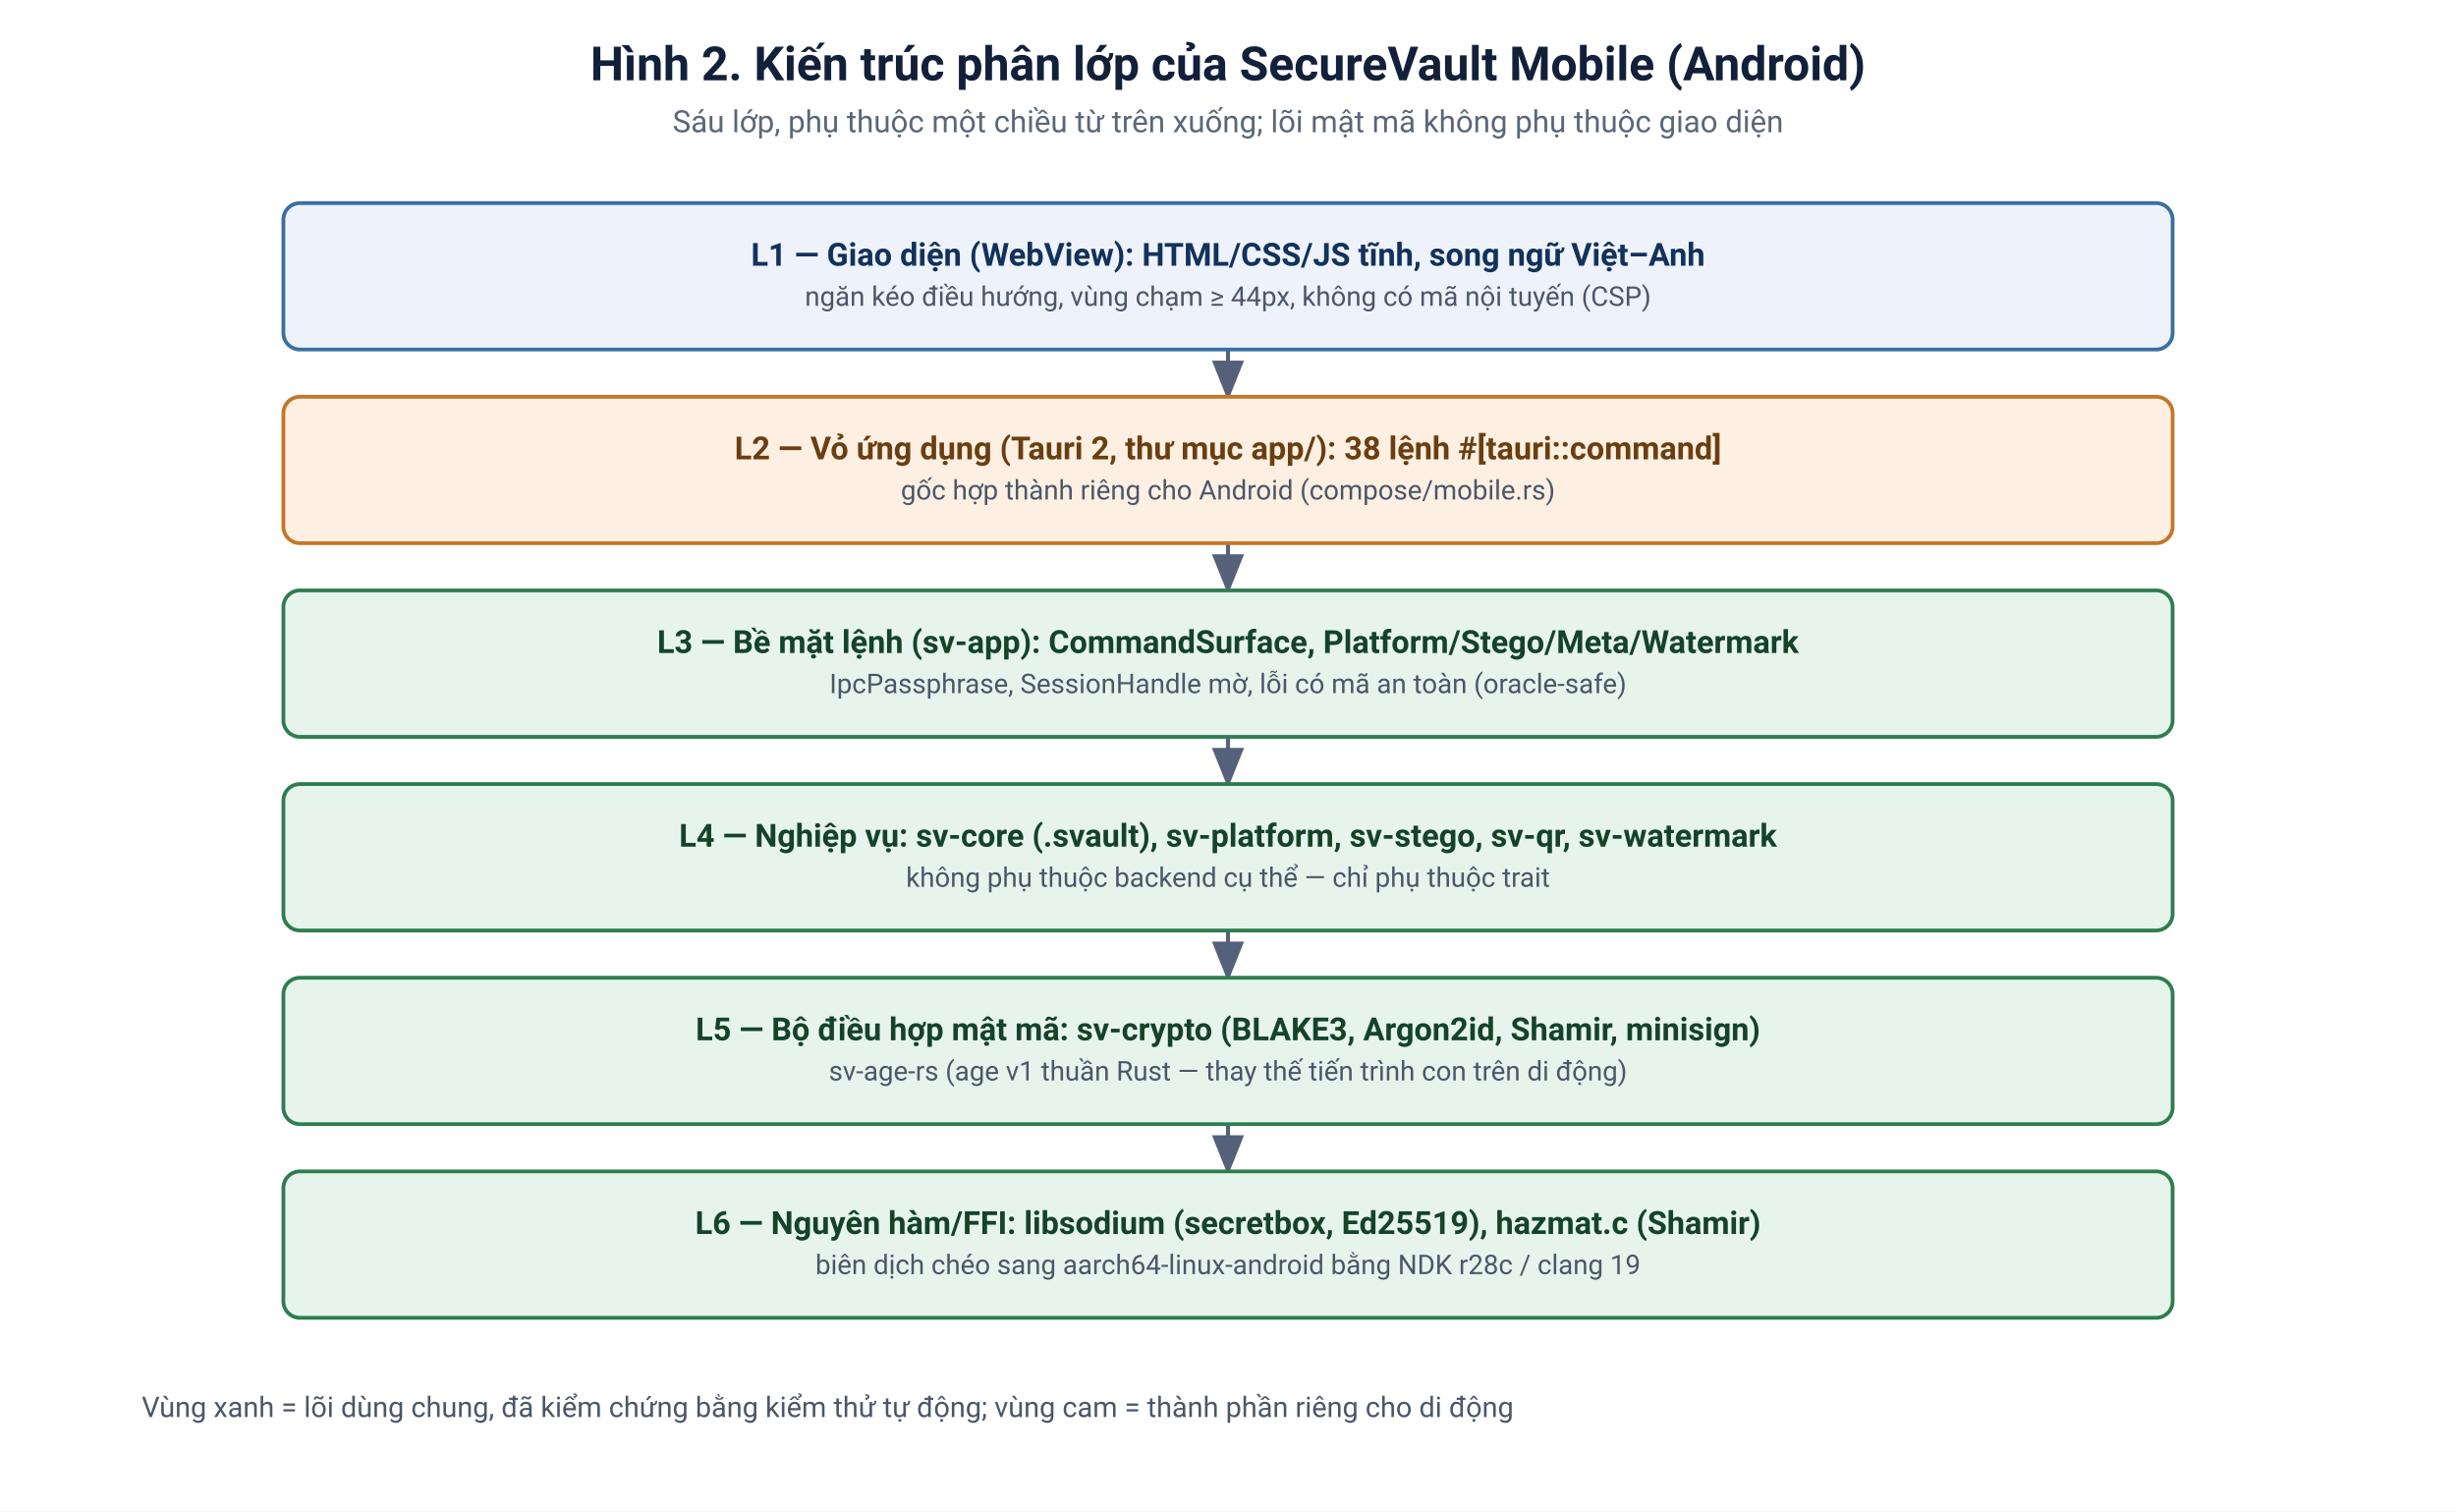
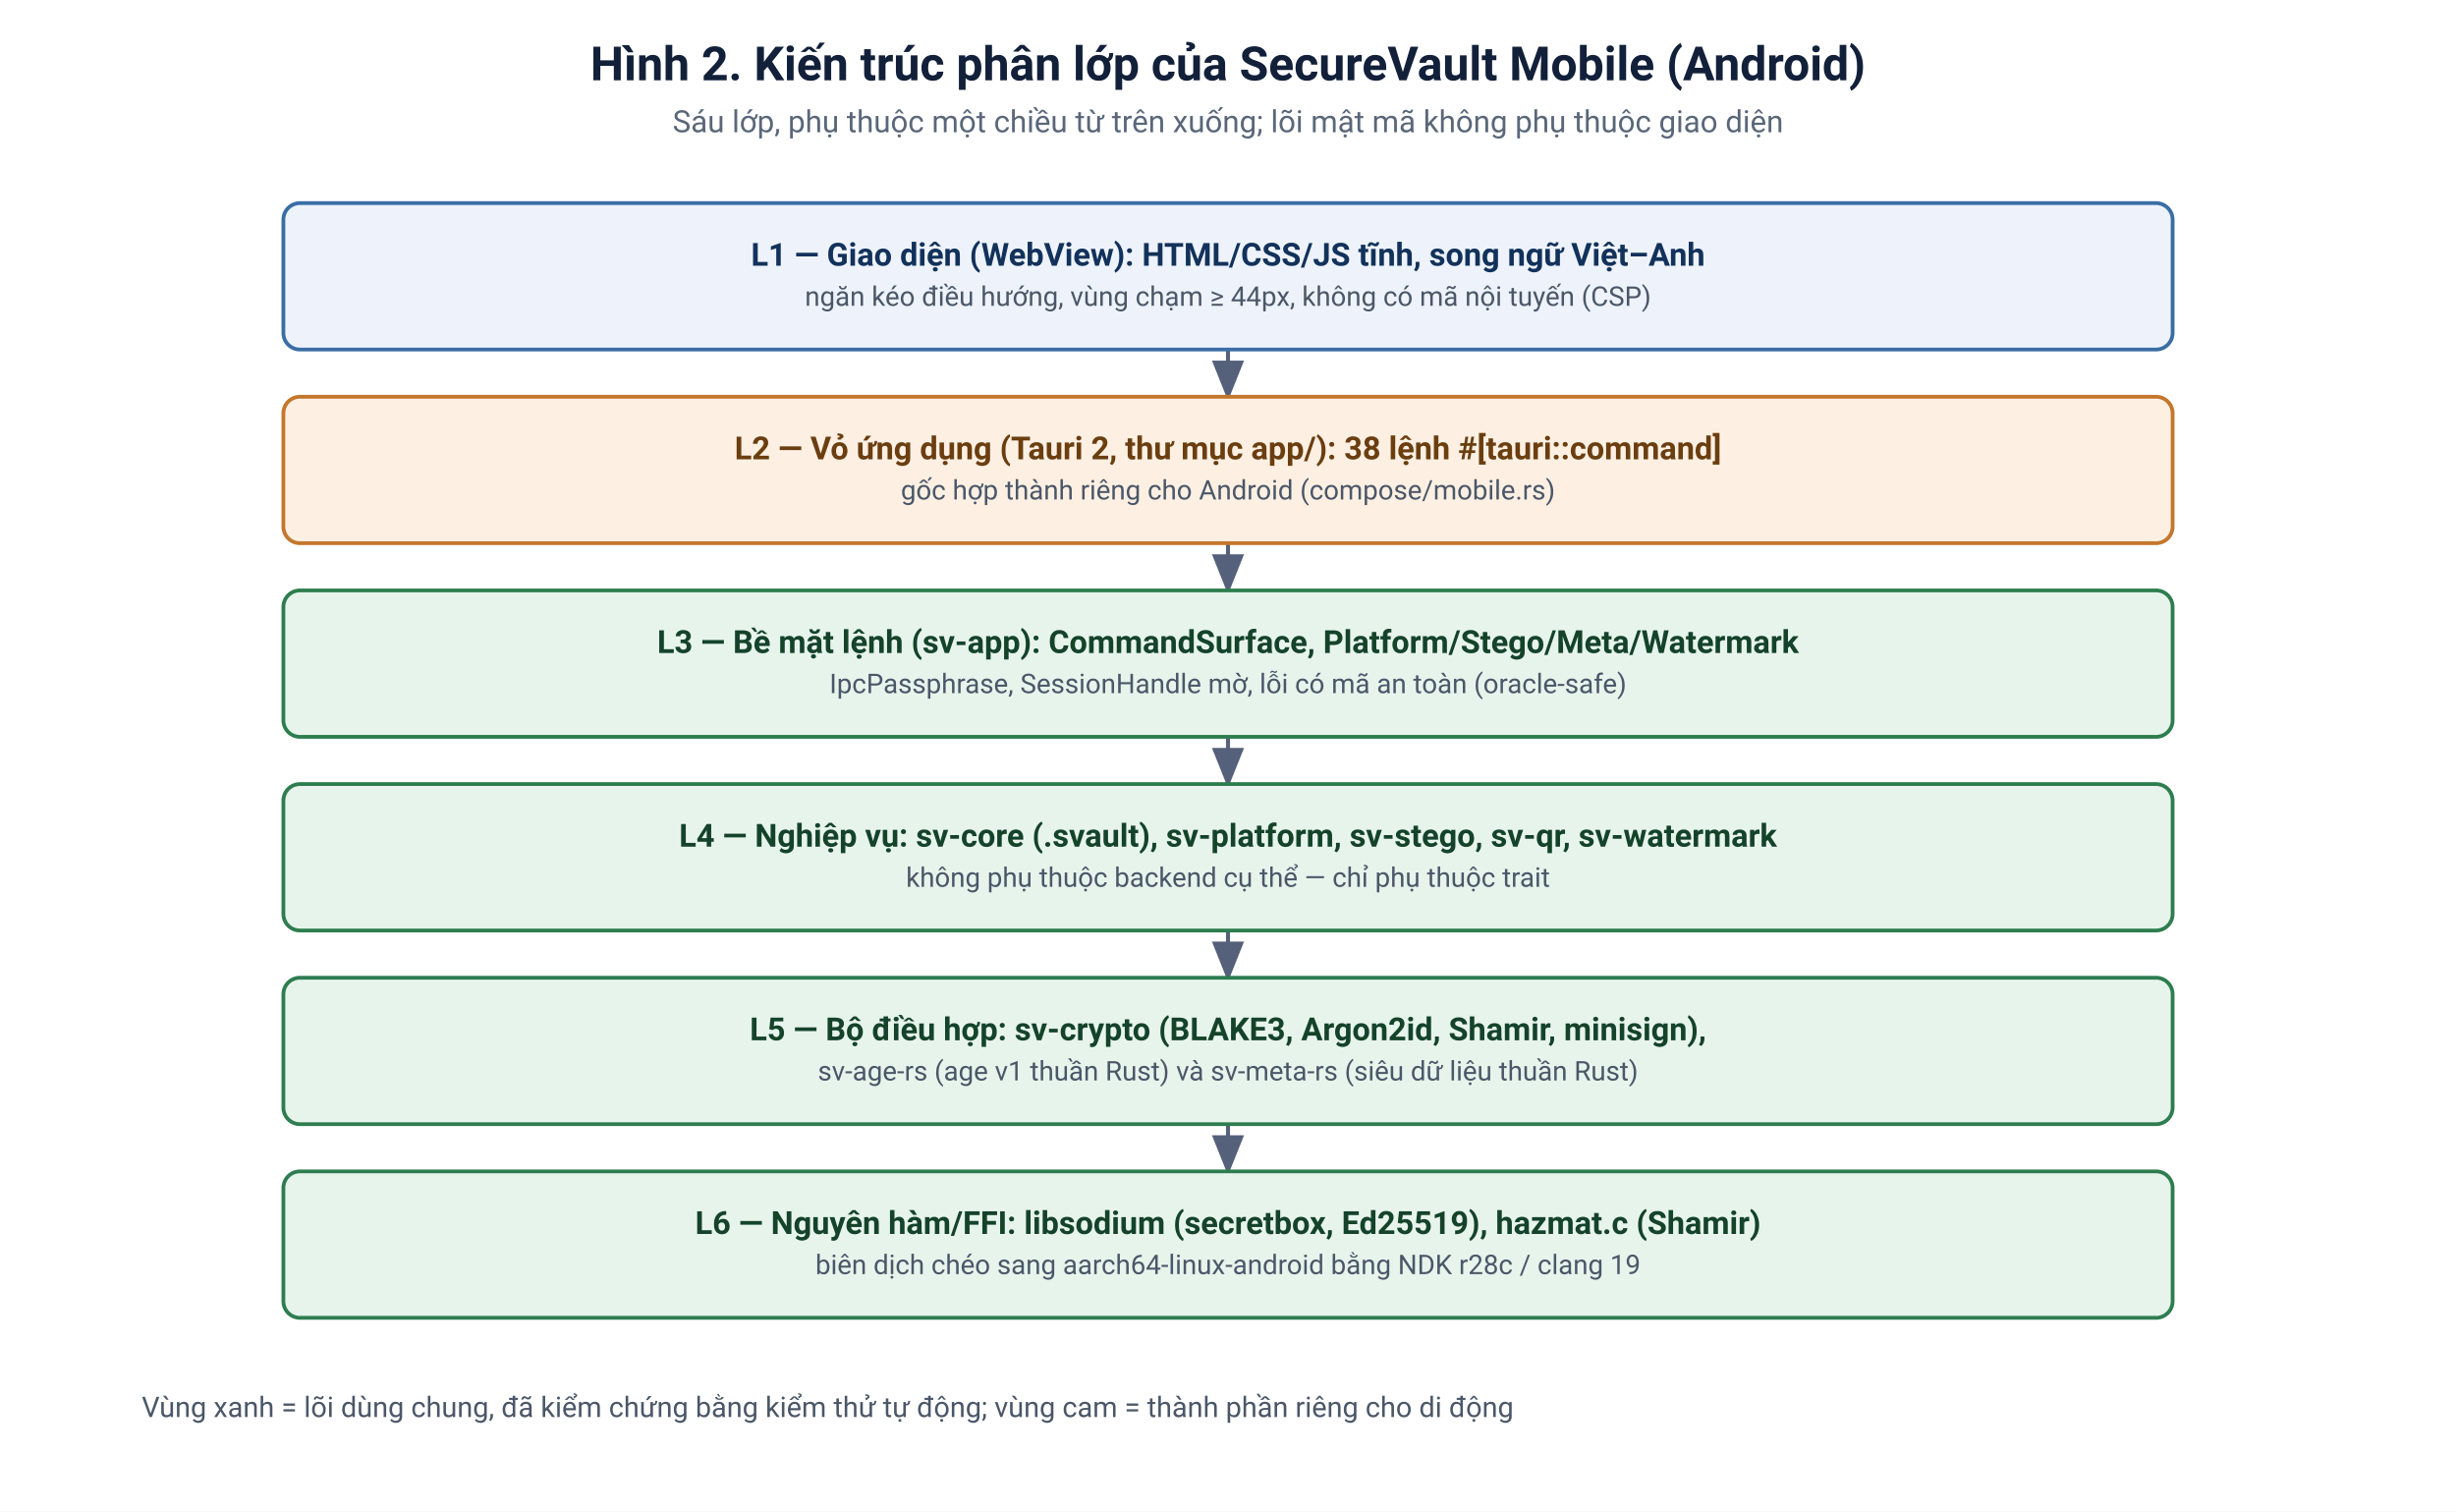
<svg xmlns="http://www.w3.org/2000/svg" width="1040" height="640" viewBox="0 0 1040 640" font-family="Segoe UI, Roboto, Helvetica, Arial, sans-serif">
  <rect width="1040" height="640" fill="#FFFFFF" />
  <defs>
    <marker id="ah" markerWidth="10" markerHeight="8" refX="9" refY="4" orient="auto">
      <path d="M0,0 L10,4 L0,8 z" fill="#55607A" />
    </marker>
  </defs>
  <text x="520.0" y="34" font-size="20" font-weight="700" text-anchor="middle" fill="#12203A">Hình 2. Kiến trúc phân lớp của SecureVault Mobile (Android)</text>
  <text x="520.0" y="56" font-size="13" text-anchor="middle" fill="#5A6779">Sáu lớp, phụ thuộc một chiều từ trên xuống; lõi mật mã không phụ thuộc giao diện</text>
  <line x1="520" y1="148" x2="520" y2="168" stroke="#55607A" stroke-width="1.7" marker-end="url(#ah)" />
  <line x1="520" y1="230" x2="520" y2="250" stroke="#55607A" stroke-width="1.7" marker-end="url(#ah)" />
  <line x1="520" y1="312" x2="520" y2="332" stroke="#55607A" stroke-width="1.7" marker-end="url(#ah)" />
  <line x1="520" y1="394" x2="520" y2="414" stroke="#55607A" stroke-width="1.7" marker-end="url(#ah)" />
  <line x1="520" y1="476" x2="520" y2="496" stroke="#55607A" stroke-width="1.7" marker-end="url(#ah)" />
  <rect x="120" y="86" width="800" height="62" rx="7" fill="#EEF3FB" stroke="#3A6EA5" stroke-width="1.6" />
  <text x="520.0" y="112.5" font-size="13.5" font-weight="600" text-anchor="middle" fill="#12325B">L1 — Giao diện (WebView): HTML/CSS/JS tĩnh, song ngữ Việt–Anh</text>
  <text x="520.0" y="129.5" font-size="11.5" font-weight="400" text-anchor="middle" fill="#4B5768">ngăn kéo điều hướng, vùng chạm ≥ 44px, không có mã nội tuyến (CSP)</text>
  <rect x="120" y="168" width="800" height="62" rx="7" fill="#FDF0E3" stroke="#C4772B" stroke-width="1.6" />
  <text x="520.0" y="194.5" font-size="13.5" font-weight="600" text-anchor="middle" fill="#6B3E10">L2 — Vỏ ứng dụng (Tauri 2, thư mục app/): 38 lệnh #[tauri::command]</text>
  <text x="520.0" y="211.5" font-size="11.5" font-weight="400" text-anchor="middle" fill="#4B5768">gốc hợp thành riêng cho Android (compose/mobile.rs)</text>
  <rect x="120" y="250" width="800" height="62" rx="7" fill="#E7F4EC" stroke="#2E7D4F" stroke-width="1.6" />
  <text x="520.0" y="276.5" font-size="13.5" font-weight="600" text-anchor="middle" fill="#14432A">L3 — Bề mặt lệnh (sv-app): CommandSurface, Platform/Stego/Meta/Watermark</text>
  <text x="520.0" y="293.5" font-size="11.5" font-weight="400" text-anchor="middle" fill="#4B5768">IpcPassphrase, SessionHandle mờ, lỗi có mã an toàn (oracle-safe)</text>
  <rect x="120" y="332" width="800" height="62" rx="7" fill="#E7F4EC" stroke="#2E7D4F" stroke-width="1.6" />
  <text x="520.0" y="358.5" font-size="13.5" font-weight="600" text-anchor="middle" fill="#14432A">L4 — Nghiệp vụ: sv-core (.svault), sv-platform, sv-stego, sv-qr, sv-watermark</text>
  <text x="520.0" y="375.5" font-size="11.5" font-weight="400" text-anchor="middle" fill="#4B5768">không phụ thuộc backend cụ thể — chỉ phụ thuộc trait</text>
  <rect x="120" y="414" width="800" height="62" rx="7" fill="#E7F4EC" stroke="#2E7D4F" stroke-width="1.6" />
-   <text x="520.0" y="440.5" font-size="13.5" font-weight="600" text-anchor="middle" fill="#14432A">L5 — Bộ điều hợp mật mã: sv-crypto (BLAKE3, Argon2id, Shamir, minisign)</text>
-   <text x="520.0" y="457.5" font-size="11.5" font-weight="400" text-anchor="middle" fill="#4B5768">sv-age-rs (age v1 thuần Rust — thay thế tiến trình con trên di động)</text>
+   <text x="520.0" y="440.5" font-size="13.5" font-weight="600" text-anchor="middle" fill="#14432A">L5 — Bộ điều hợp: sv-crypto (BLAKE3, Argon2id, Shamir, minisign),</text>
+   <text x="520.0" y="457.5" font-size="11.5" font-weight="400" text-anchor="middle" fill="#4B5768">sv-age-rs (age v1 thuần Rust) và sv-meta-rs (siêu dữ liệu thuần Rust)</text>
  <rect x="120" y="496" width="800" height="62" rx="7" fill="#E7F4EC" stroke="#2E7D4F" stroke-width="1.6" />
  <text x="520.0" y="522.5" font-size="13.5" font-weight="600" text-anchor="middle" fill="#14432A">L6 — Nguyên hàm/FFI: libsodium (secretbox, Ed25519), hazmat.c (Shamir)</text>
  <text x="520.0" y="539.5" font-size="11.5" font-weight="400" text-anchor="middle" fill="#4B5768">biên dịch chéo sang aarch64-linux-android bằng NDK r28c / clang 19</text>
  <text x="60" y="600" font-size="12" font-weight="400" text-anchor="start" fill="#4B5768">Vùng xanh = lõi dùng chung, đã kiểm chứng bằng kiểm thử tự động; vùng cam = thành phần riêng cho di động</text>
</svg>
